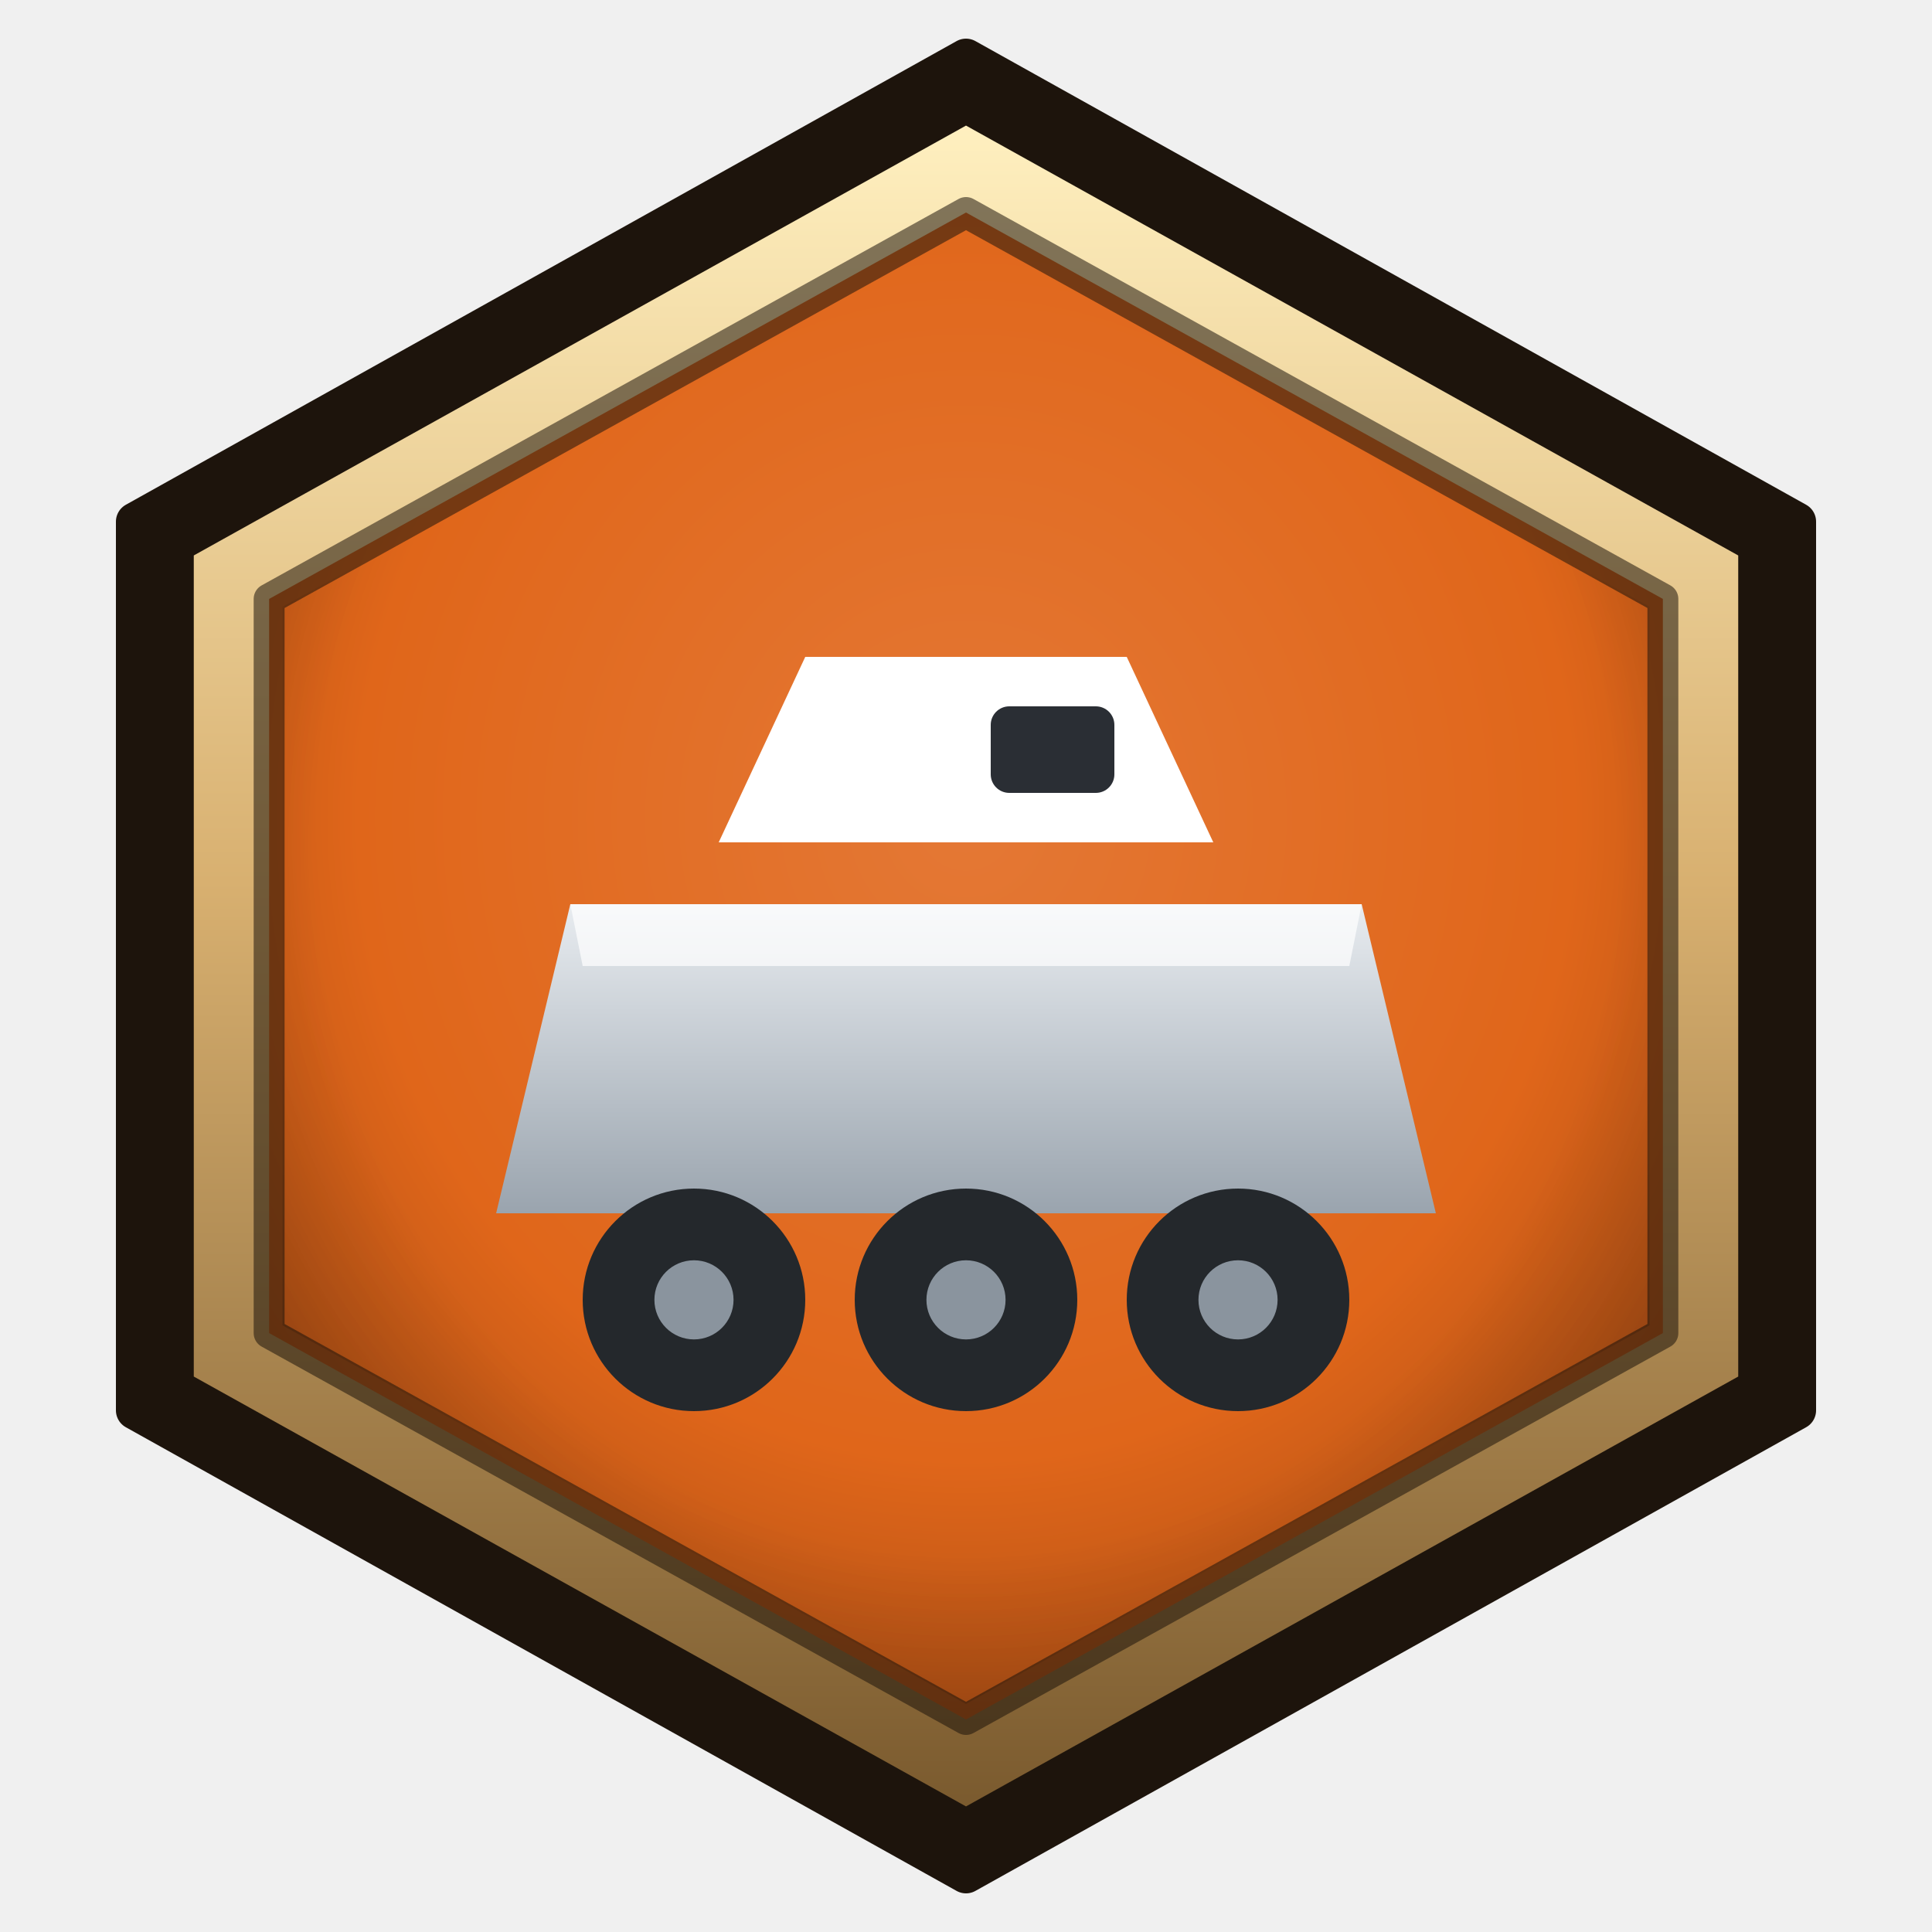
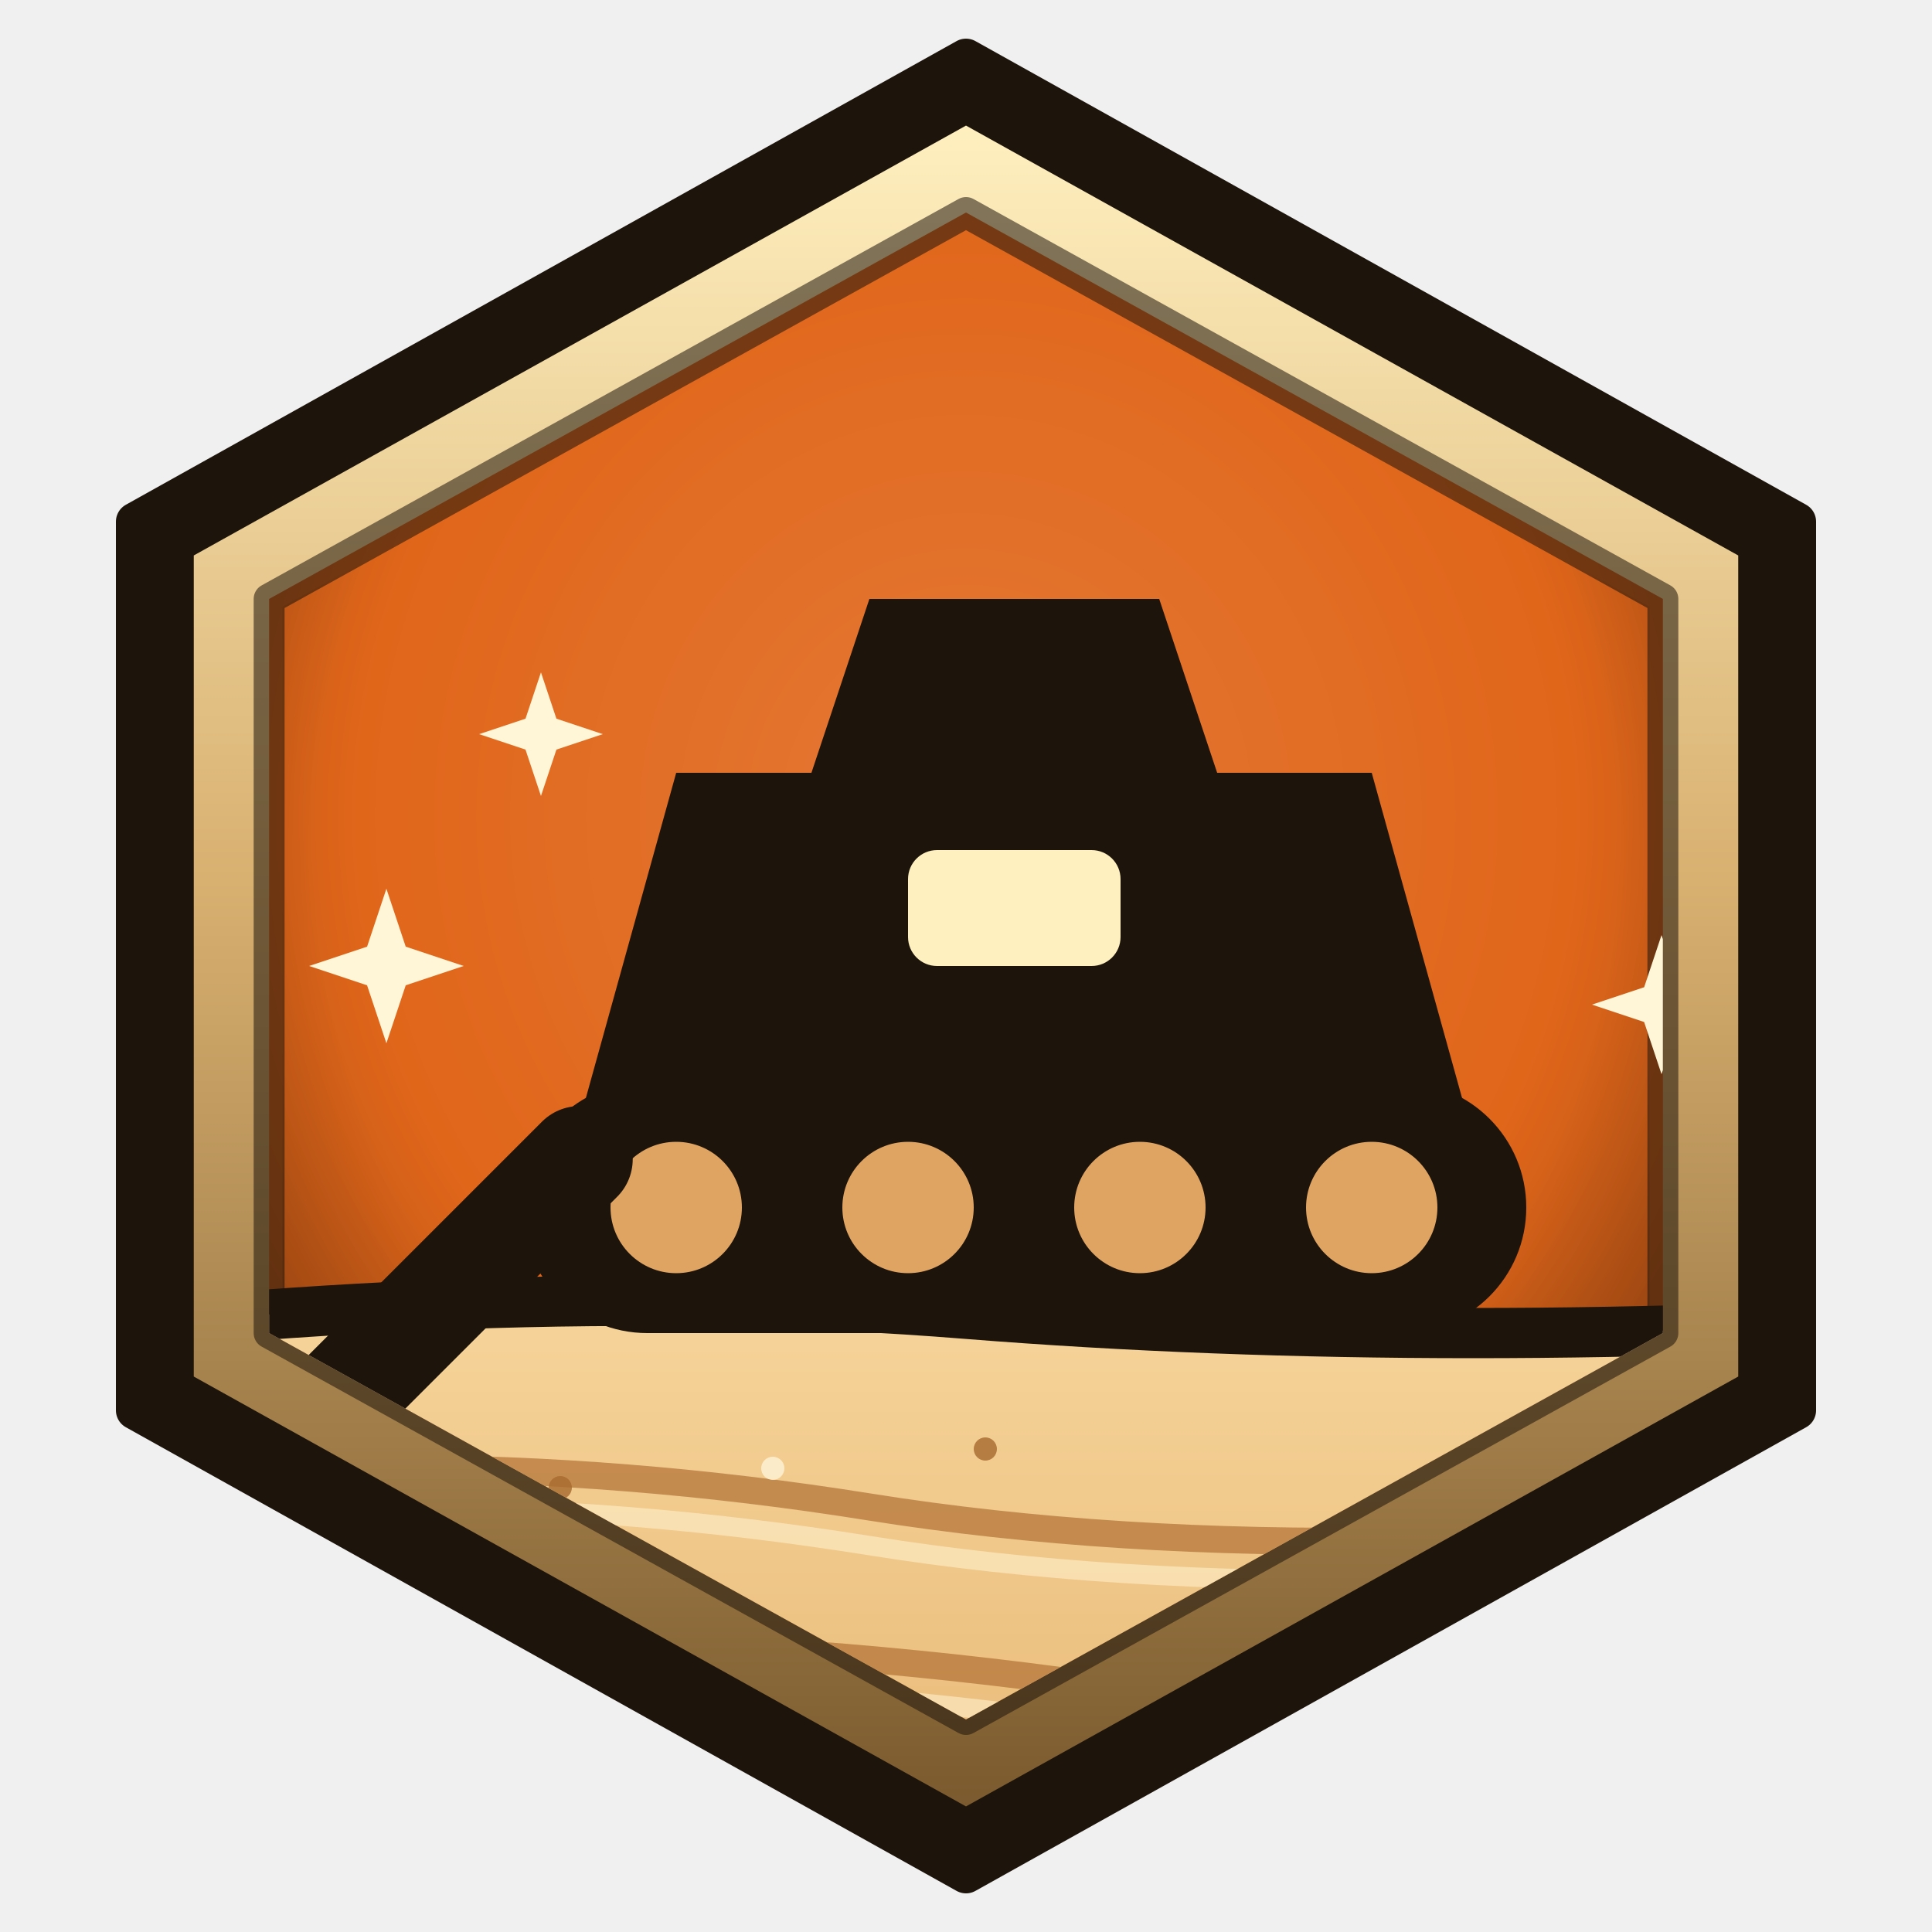
<svg xmlns="http://www.w3.org/2000/svg" viewBox="0 0 100 100" width="100" height="100">
  <defs />
  <g transform="translate(0.0,0.0) scale(1)">
    <defs>
      <radialGradient id="tile-spicefield-face" cx=".5" cy=".4" r=".72">
        <stop offset="0" stop-color="#e47835" />
        <stop offset=".6" stop-color="#e0661a" />
        <stop offset="1" stop-color="#984512" />
      </radialGradient>
      <linearGradient id="tile-spicefield-rim" x1="0" y1="0" x2="0" y2="1">
        <stop offset="0" stop-color="#fff0c0" />
        <stop offset=".45" stop-color="#d8b070" />
        <stop offset="1" stop-color="#7a5a2e" />
      </linearGradient>
      <radialGradient id="tile-spicefield-inner" cx=".5" cy=".42" r=".7">
        <stop offset=".68" stop-color="#000" stop-opacity="0" />
        <stop offset="1" stop-color="#000" stop-opacity=".3" />
      </radialGradient>
    </defs>
    <path d="M50 3L93 27V73L50 97L7 73V27Z" fill="#1d140c" stroke="#1d140c" stroke-width="2" stroke-linejoin="round" />
    <path d="M50 6.5L89.97 28.75V71.25L50 93.5L10.03 71.25V28.75Z" fill="url(#tile-spicefield-rim)" stroke-linejoin="round" />
    <path d="M50 11L86.07 31.00V69.00L50 89L13.93 69.00V31.00Z" fill="url(#tile-spicefield-face)" stroke="#1d140c" stroke-opacity=".55" stroke-width="1.6" stroke-linejoin="round" />
    <path d="M50 11.8L85.38 31.40V68.60L50 88.2L14.62 68.60V31.40Z" fill="url(#tile-spicefield-inner)" />
-     <g transform="translate(18 18) scale(.64)">
-       <defs>
-         <linearGradient id="tile-hv-body" x1="0" y1="0" x2="0" y2="1">
-           <stop offset="0" stop-color="#e8ecf0" />
-           <stop offset="1" stop-color="#9aa4ae" />
-         </linearGradient>
-       </defs>
-       <path d="M30 40L37 25H63L70 40Z" fill="#ffffff" />
-       <rect x="52" y="29" width="10" height="7" rx="1.5" fill="#2a2e34" />
-       <path d="M12 70L18 45H82L88 70Z" fill="url(#tile-hv-body)" />
-       <path d="M18 45H82L81 50H19Z" fill="#ffffff" opacity=".7" />
-       <circle cx="28" cy="77" r="9" fill="#24282c" />
-       <circle cx="28" cy="77" r="3.2" fill="#8a949e" />
-       <circle cx="50" cy="77" r="9" fill="#24282c" />
-       <circle cx="50" cy="77" r="3.2" fill="#8a949e" />
-       <circle cx="72" cy="77" r="9" fill="#24282c" />
-       <circle cx="72" cy="77" r="3.2" fill="#8a949e" />
+     <defs>
+       <linearGradient id="tile-spice-harvest-sand" x1="0" y1="0" x2="0" y2="1">
+         <stop offset="0" stop-color="#f6d49a" />
+         <stop offset=".6" stop-color="#e3b06a" />
+         <stop offset="1" stop-color="#c98c48" />
+       </linearGradient>
+       <clipPath id="tile-spice-harvest-clip">
+         <path d="M50 11L86.07 31.00V69.00L50 89L13.93 69.00V31.00Z" />
+       </clipPath>
+     </defs>
+     <g clip-path="url(#tile-spice-harvest-clip)">
+       <path d="M-5 70 Q25 66 50 68 T105 68 L105 130 L-5 130Z" fill="url(#tile-spice-harvest-sand)" />
+       <path d="M-5 70 Q25 66 50 68 T105 68" fill="none" stroke="#1d140c" stroke-width="2.6" />
+       <path d="M-5 78 Q20 74 45 78 T105 77 M-5 87 Q25 83 55 87 T105 86 M-5 96 Q30 92 60 96 T105 95" fill="none" stroke="#b5763a" stroke-width="1.4" opacity=".75" />
+       <path d="M-5 80 Q20 76 45 80 T105 79 M-5 89 Q25 85 55 89 T105 88" fill="none" stroke="#fff0cc" stroke-width="1" opacity=".6" />
+       <circle cx="0" cy="74" r="0.9" fill="#fff3d6" opacity=".8" />
+       <circle cx="37" cy="91" r="0.6" fill="#a8692e" opacity=".8" />
+       <circle cx="74" cy="82" r="0.6" fill="#fff3d6" opacity=".8" />
+       <circle cx="11" cy="99" r="0.9" fill="#a8692e" opacity=".8" />
+       <circle cx="48" cy="90" r="0.6" fill="#fff3d6" opacity=".8" />
+       <circle cx="85" cy="81" r="0.6" fill="#a8692e" opacity=".8" />
+       <circle cx="22" cy="98" r="0.9" fill="#fff3d6" opacity=".8" />
+       <circle cx="59" cy="89" r="0.6" fill="#a8692e" opacity=".8" />
+       <circle cx="96" cy="80" r="0.6" fill="#fff3d6" opacity=".8" />
+       <circle cx="33" cy="97" r="0.9" fill="#a8692e" opacity=".8" />
+       <circle cx="70" cy="88" r="0.6" fill="#fff3d6" opacity=".8" />
+       <circle cx="7" cy="79" r="0.6" fill="#a8692e" opacity=".8" />
+       <circle cx="44" cy="96" r="0.9" fill="#fff3d6" opacity=".8" />
+       <circle cx="81" cy="87" r="0.6" fill="#a8692e" opacity=".8" />
+       <circle cx="18" cy="78" r="0.6" fill="#fff3d6" opacity=".8" />
+       <circle cx="55" cy="95" r="0.9" fill="#a8692e" opacity=".8" />
+       <circle cx="92" cy="86" r="0.6" fill="#fff3d6" opacity=".8" />
+       <circle cx="29" cy="77" r="0.6" fill="#a8692e" opacity=".8" />
+       <circle cx="66" cy="94" r="0.9" fill="#fff3d6" opacity=".8" />
+       <circle cx="3" cy="85" r="0.6" fill="#a8692e" opacity=".8" />
+       <circle cx="40" cy="76" r="0.6" fill="#fff3d6" opacity=".8" />
+       <circle cx="77" cy="93" r="0.9" fill="#a8692e" opacity=".8" />
+       <circle cx="14" cy="84" r="0.6" fill="#fff3d6" opacity=".8" />
+       <circle cx="51" cy="75" r="0.6" fill="#a8692e" opacity=".8" />
+       <circle cx="88" cy="92" r="0.9" fill="#fff3d6" opacity=".8" />
+       <circle cx="25" cy="83" r="0.6" fill="#a8692e" opacity=".8" />
+       <path d="M30 58 L35 40 L71 40 L76 58Z" fill="#1d140c" />
+       <path d="M42 40 L45 31 L60 31 L63 40Z" fill="#1d140c" />
+       <rect x="47" y="44" width="11" height="6" rx="1.5" fill="#fff0c0" />
+       <rect x="27" y="56" width="52" height="13" rx="6.5" fill="#1d140c" />
+       <circle cx="35" cy="62.5" r="3.4" fill="#e0a462" />
+       <circle cx="47" cy="62.5" r="3.4" fill="#e0a462" />
+       <circle cx="59" cy="62.5" r="3.4" fill="#e0a462" />
+       <circle cx="71" cy="62.5" r="3.4" fill="#e0a462" />
+       <path d="M30 60 L18 72" stroke="#1d140c" stroke-width="5.5" stroke-linecap="round" />
+       <path d="M14 75.6 L15.1 78.9 L18.4 80 L15.1 81.1 L14 84.4 L12.9 81.1 L9.6 80 L12.9 78.9Z" fill="#fff6d8" />
+       <path d="M84 78.8 L85.3 82.7 L89.2 84 L85.3 85.3 L84 89.2 L82.7 85.3 L78.8 84 L82.7 82.7Z" fill="#fff6d8" />
+       <path d="M36 86.4 L36.9 89.1 L39.6 90 L36.9 90.9 L36 93.6 L35.1 90.9 L32.4 90 L35.1 89.1Z" fill="#fff6d8" />
+       <path d="M64 88 L65.0 91.0 L68 92 L65.0 93.0 L64 96 L63.0 93.0 L60 92 L63.0 91.0Z" fill="#fff6d8" />
+       <path d="M20 46 L21.0 49.0 L24 50 L21.0 51.0 L20 54 L19.0 51.0 L16 50 L19.0 49.0Z" fill="#fff6d8" />
+       <path d="M28 34.8 L28.8 37.2 L31.2 38 L28.8 38.8 L28 41.2 L27.2 38.8 L24.8 38 L27.2 37.2Z" fill="#fff6d8" />
+       <path d="M86 48.4 L86.9 51.1 L89.6 52 L86.9 52.9 L86 55.6 L85.1 52.9 L82.4 52 L85.1 51.1Z" fill="#fff6d8" />
    </g>
  </g>
</svg>
